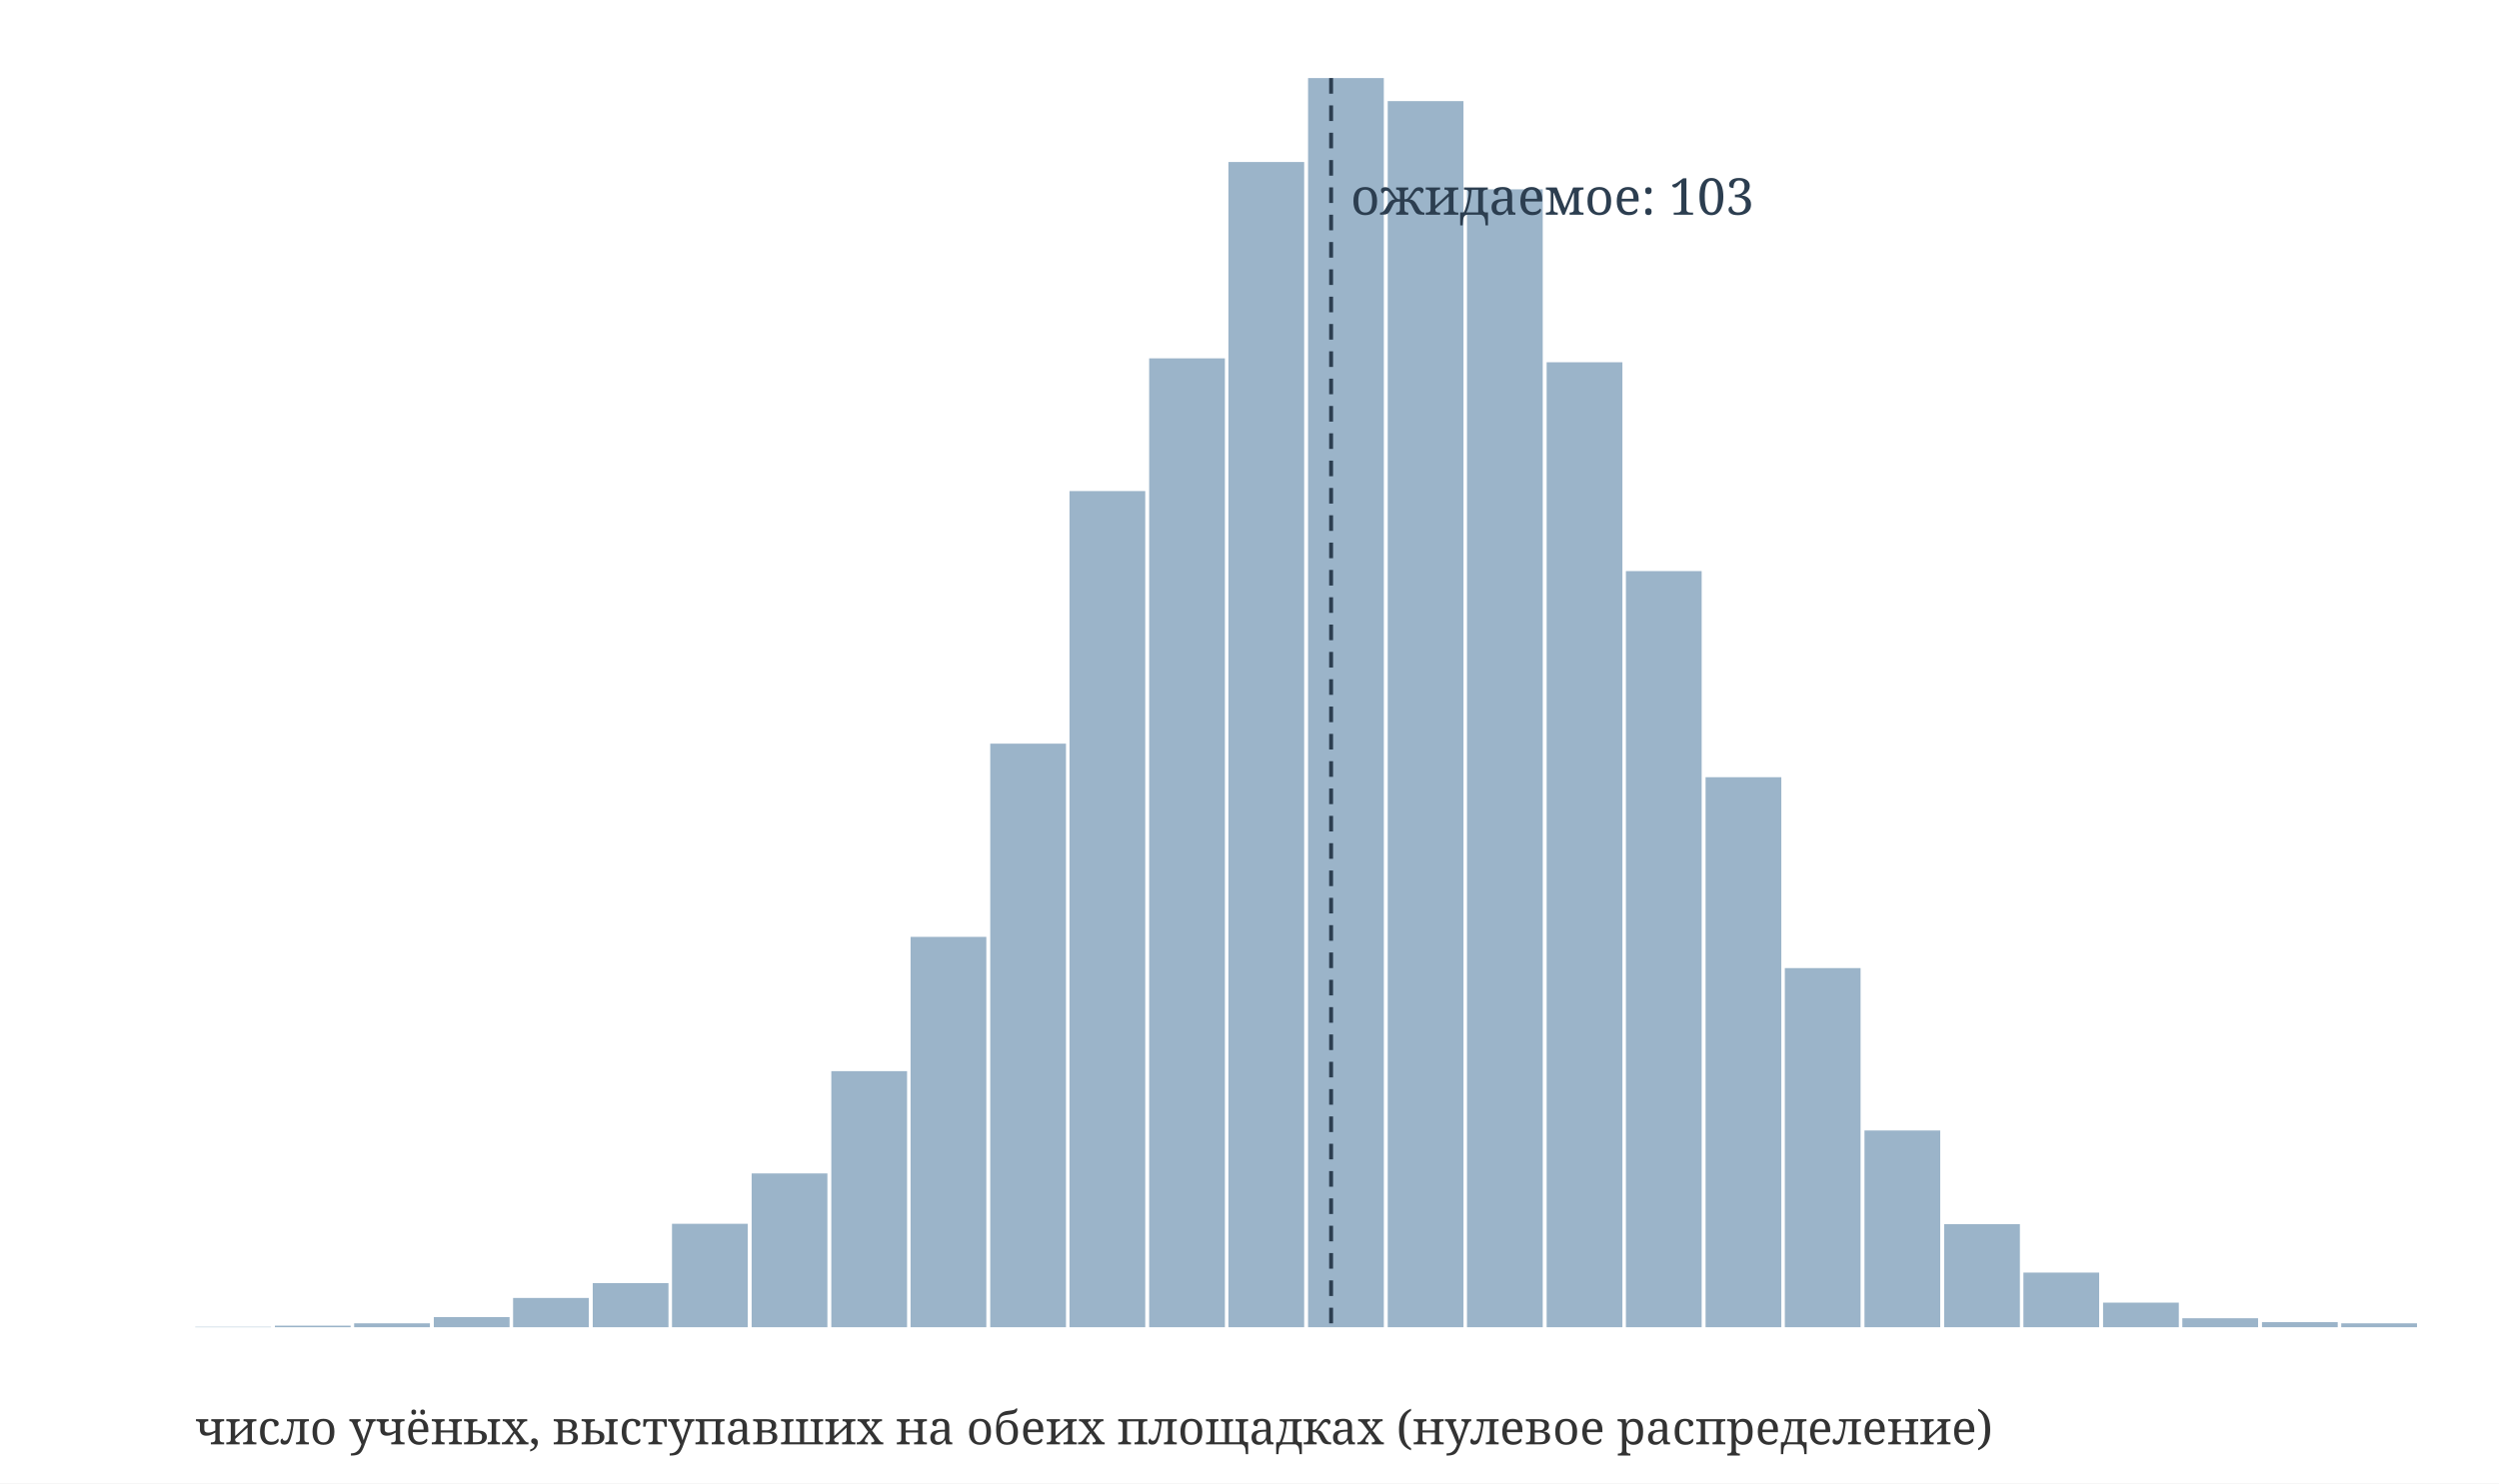
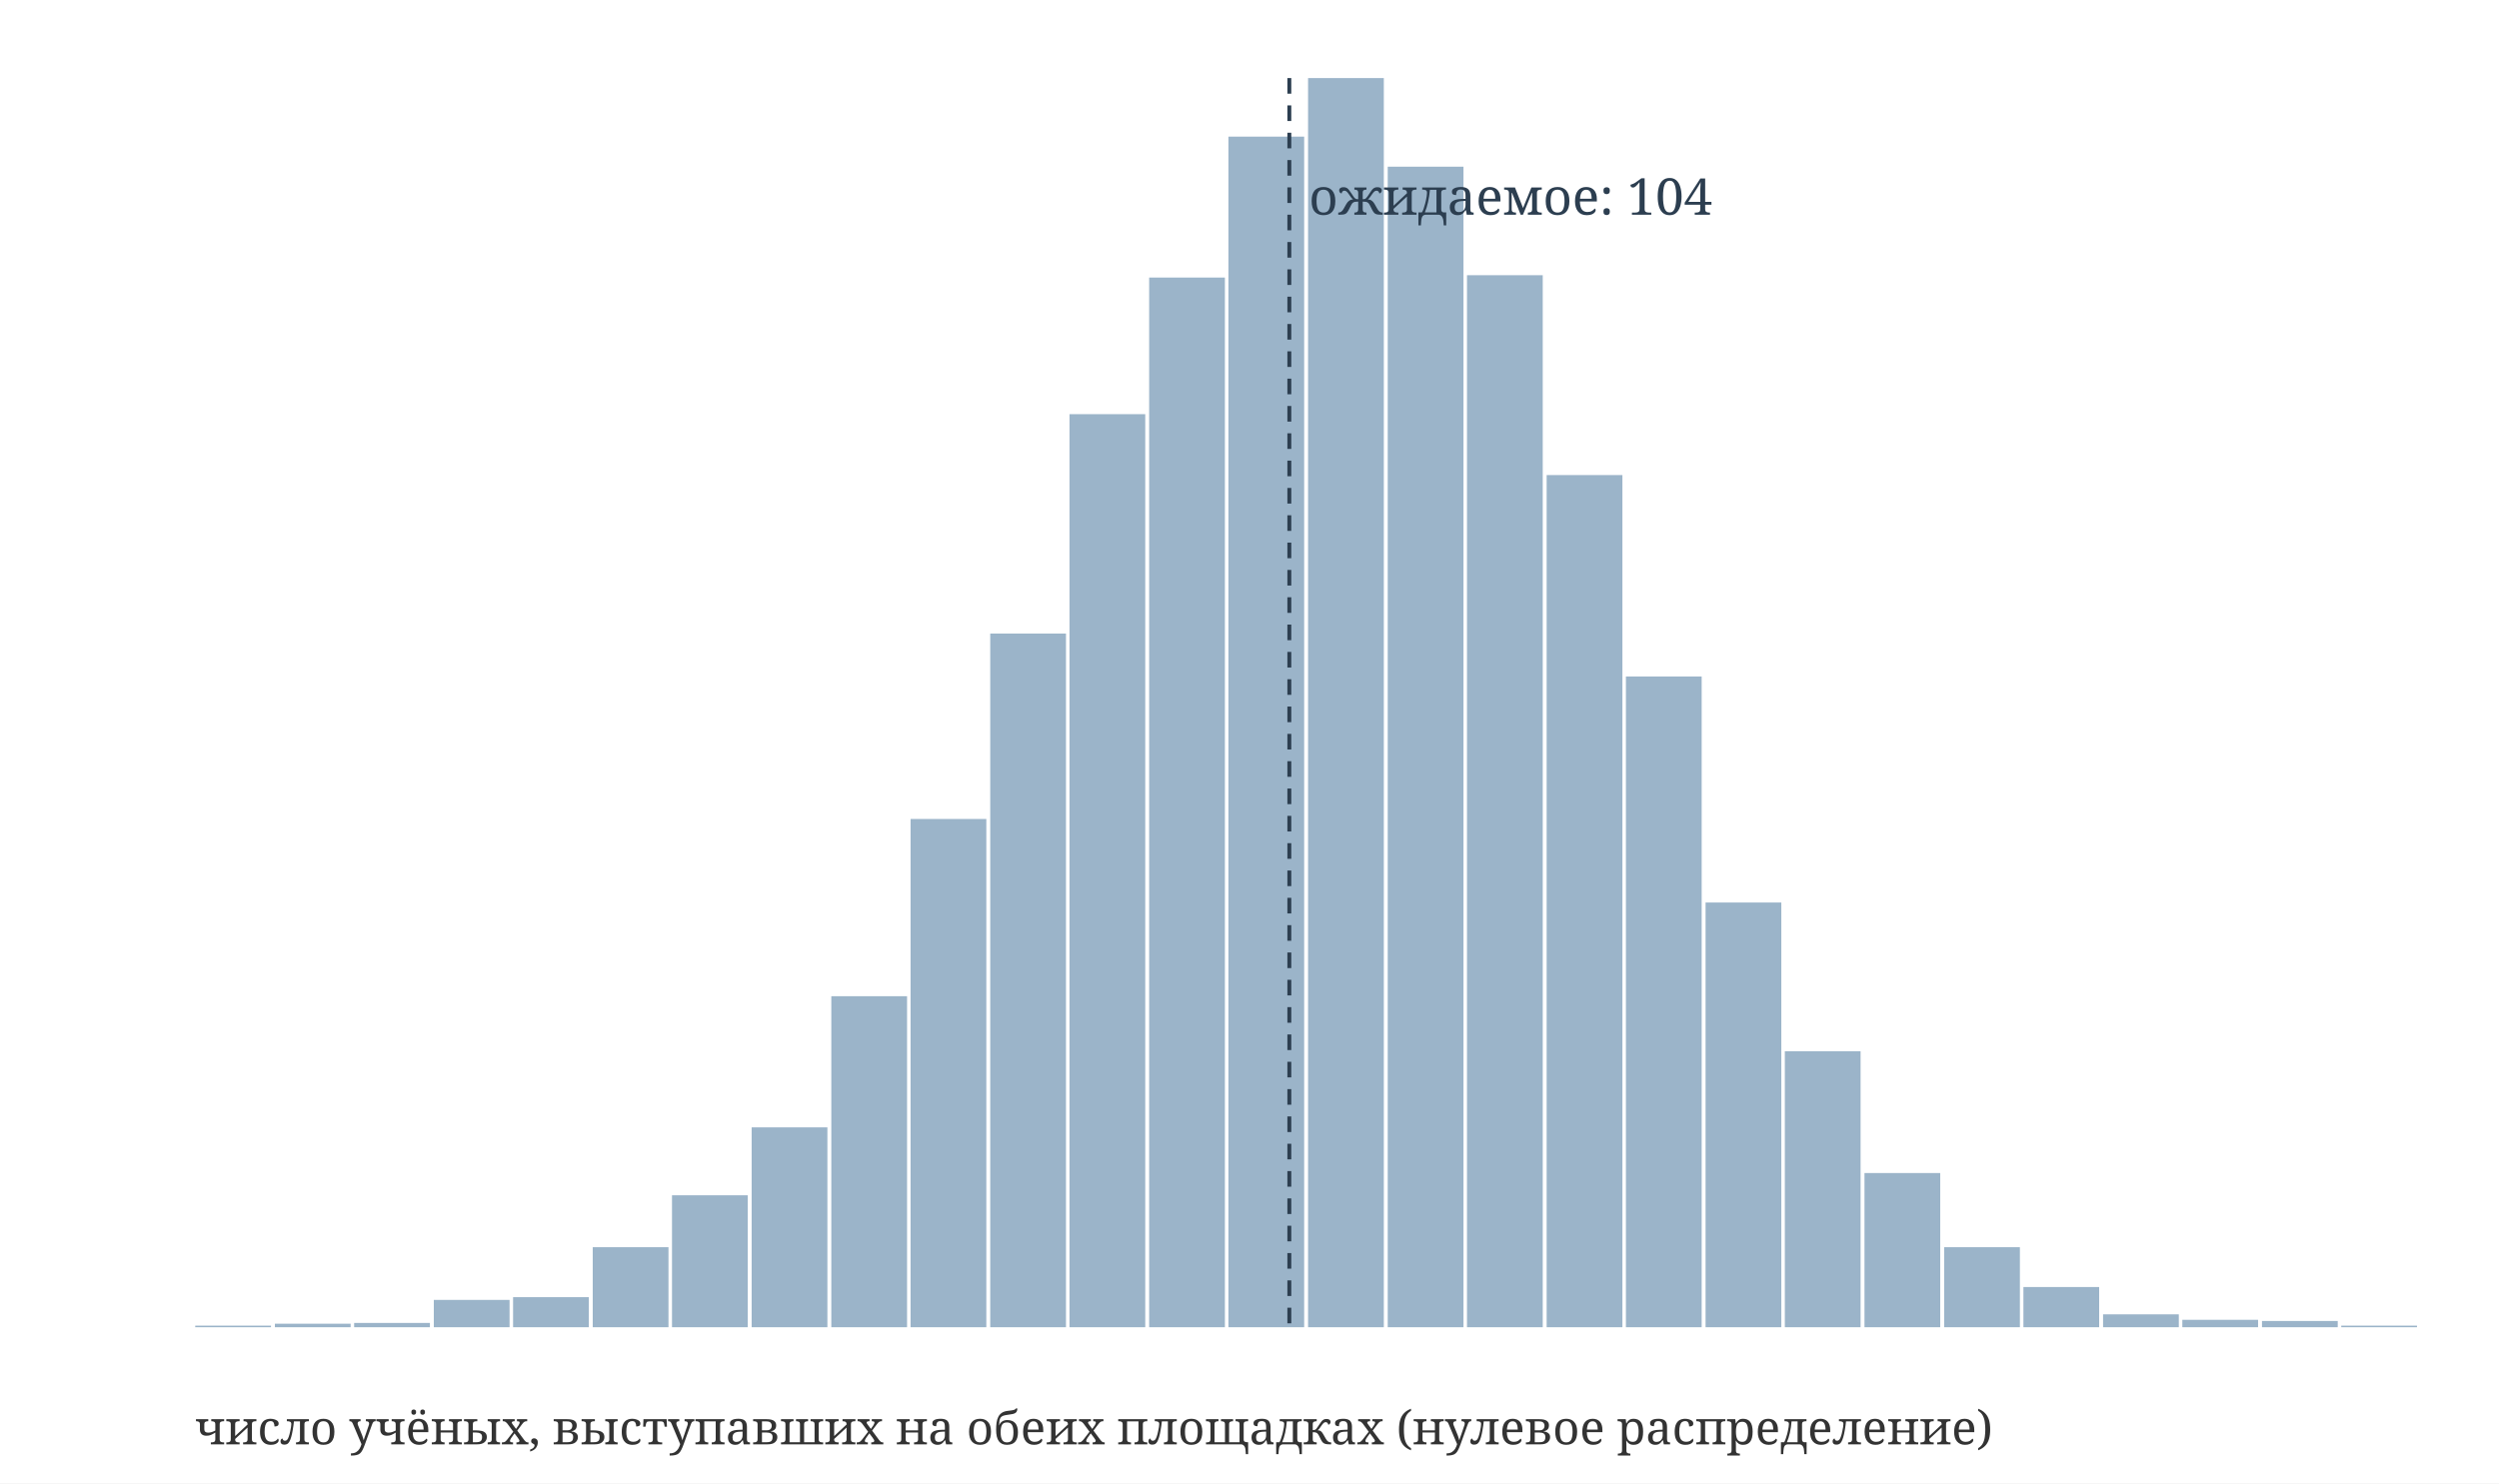
<svg xmlns="http://www.w3.org/2000/svg" width="640" height="380" viewBox="0 0 640 380" font-family="Georgia, serif">
  <rect width="640" height="380" fill="white" />
-   <rect x="50.0" y="339.9" width="19.4" height="0.1" fill="#9bb4c9" />
-   <rect x="70.4" y="339.6" width="19.4" height="0.4" fill="#9bb4c9" />
-   <rect x="90.7" y="339.0" width="19.4" height="1.0" fill="#9bb4c9" />
-   <rect x="111.1" y="337.4" width="19.4" height="2.6" fill="#9bb4c9" />
-   <rect x="131.4" y="332.5" width="19.4" height="7.5" fill="#9bb4c9" />
-   <rect x="151.8" y="328.7" width="19.4" height="11.3" fill="#9bb4c9" />
-   <rect x="172.1" y="313.5" width="19.4" height="26.5" fill="#9bb4c9" />
-   <rect x="192.5" y="300.6" width="19.4" height="39.4" fill="#9bb4c9" />
-   <rect x="212.9" y="274.4" width="19.4" height="65.6" fill="#9bb4c9" />
-   <rect x="233.2" y="240.0" width="19.4" height="100.0" fill="#9bb4c9" />
-   <rect x="253.6" y="190.5" width="19.4" height="149.5" fill="#9bb4c9" />
-   <rect x="273.9" y="125.8" width="19.4" height="214.2" fill="#9bb4c9" />
-   <rect x="294.3" y="91.8" width="19.4" height="248.2" fill="#9bb4c9" />
-   <rect x="314.6" y="41.5" width="19.4" height="298.5" fill="#9bb4c9" />
+   <rect x="50.0" y="339.6" width="19.4" height="0.4" fill="#9bb4c9" />
+   <rect x="70.4" y="339.1" width="19.4" height="0.9" fill="#9bb4c9" />
+   <rect x="90.7" y="338.9" width="19.4" height="1.1" fill="#9bb4c9" />
+   <rect x="111.1" y="333.0" width="19.4" height="7.0" fill="#9bb4c9" />
+   <rect x="131.4" y="332.3" width="19.4" height="7.7" fill="#9bb4c9" />
+   <rect x="151.8" y="319.5" width="19.4" height="20.5" fill="#9bb4c9" />
+   <rect x="172.1" y="306.2" width="19.4" height="33.8" fill="#9bb4c9" />
+   <rect x="192.5" y="288.8" width="19.4" height="51.2" fill="#9bb4c9" />
+   <rect x="212.9" y="255.2" width="19.4" height="84.8" fill="#9bb4c9" />
+   <rect x="233.2" y="209.8" width="19.4" height="130.2" fill="#9bb4c9" />
+   <rect x="253.6" y="162.3" width="19.4" height="177.7" fill="#9bb4c9" />
+   <rect x="273.9" y="106.1" width="19.4" height="233.9" fill="#9bb4c9" />
+   <rect x="294.3" y="71.1" width="19.4" height="268.9" fill="#9bb4c9" />
+   <rect x="314.6" y="35.0" width="19.4" height="305.0" fill="#9bb4c9" />
  <rect x="335.0" y="20.0" width="19.4" height="320.0" fill="#9bb4c9" />
-   <rect x="355.4" y="25.9" width="19.4" height="314.1" fill="#9bb4c9" />
-   <rect x="375.7" y="48.5" width="19.4" height="291.5" fill="#9bb4c9" />
-   <rect x="396.1" y="92.8" width="19.4" height="247.2" fill="#9bb4c9" />
-   <rect x="416.4" y="146.3" width="19.4" height="193.7" fill="#9bb4c9" />
-   <rect x="436.8" y="199.1" width="19.4" height="140.9" fill="#9bb4c9" />
-   <rect x="457.1" y="248.0" width="19.4" height="92.0" fill="#9bb4c9" />
-   <rect x="477.5" y="289.6" width="19.4" height="50.4" fill="#9bb4c9" />
-   <rect x="497.9" y="313.6" width="19.4" height="26.4" fill="#9bb4c9" />
-   <rect x="518.2" y="326.0" width="19.4" height="14.0" fill="#9bb4c9" />
-   <rect x="538.6" y="333.7" width="19.4" height="6.3" fill="#9bb4c9" />
-   <rect x="558.9" y="337.7" width="19.4" height="2.3" fill="#9bb4c9" />
-   <rect x="579.3" y="338.7" width="19.4" height="1.3" fill="#9bb4c9" />
-   <rect x="599.6" y="339.0" width="19.4" height="1.0" fill="#9bb4c9" />
-   <line x1="-988.2" y1="20" x2="-988.2" y2="340" stroke="#c0392b" stroke-width="2.5" />
-   <text x="-983.2" y="35" fill="#c0392b" font-size="13">наблюдаемое: 38</text>
-   <line x1="340.9" y1="20" x2="340.9" y2="340" stroke="#2c3e50" stroke-dasharray="4 3" />
-   <text x="345.9" y="55" fill="#2c3e50" font-size="13">ожидаемое: 103</text>
+   <rect x="355.4" y="42.7" width="19.4" height="297.3" fill="#9bb4c9" />
+   <rect x="375.7" y="70.5" width="19.4" height="269.5" fill="#9bb4c9" />
+   <rect x="396.1" y="121.7" width="19.4" height="218.3" fill="#9bb4c9" />
+   <rect x="416.4" y="173.3" width="19.4" height="166.7" fill="#9bb4c9" />
+   <rect x="436.8" y="231.2" width="19.4" height="108.8" fill="#9bb4c9" />
+   <rect x="457.1" y="269.3" width="19.4" height="70.7" fill="#9bb4c9" />
+   <rect x="477.5" y="300.5" width="19.4" height="39.5" fill="#9bb4c9" />
+   <rect x="497.9" y="319.5" width="19.4" height="20.5" fill="#9bb4c9" />
+   <rect x="518.2" y="329.7" width="19.4" height="10.3" fill="#9bb4c9" />
+   <rect x="538.6" y="336.7" width="19.4" height="3.3" fill="#9bb4c9" />
+   <rect x="558.9" y="338.1" width="19.4" height="1.9" fill="#9bb4c9" />
+   <rect x="579.3" y="338.4" width="19.4" height="1.6" fill="#9bb4c9" />
+   <rect x="599.6" y="339.6" width="19.4" height="0.4" fill="#9bb4c9" />
+   <line x1="-1008.6" y1="20" x2="-1008.6" y2="340" stroke="#c0392b" stroke-width="2.5" />
+   <text x="-1003.6" y="35" fill="#c0392b" font-size="13">наблюдаемое: 38</text>
+   <line x1="330.2" y1="20" x2="330.2" y2="340" stroke="#2c3e50" stroke-dasharray="4 3" />
+   <text x="335.2" y="55" fill="#2c3e50" font-size="13">ожидаемое: 104</text>
  <text x="50" y="370" font-size="12" fill="#333">число учёных, выступавших на обеих площадках (нулевое распределение)</text>
</svg>
